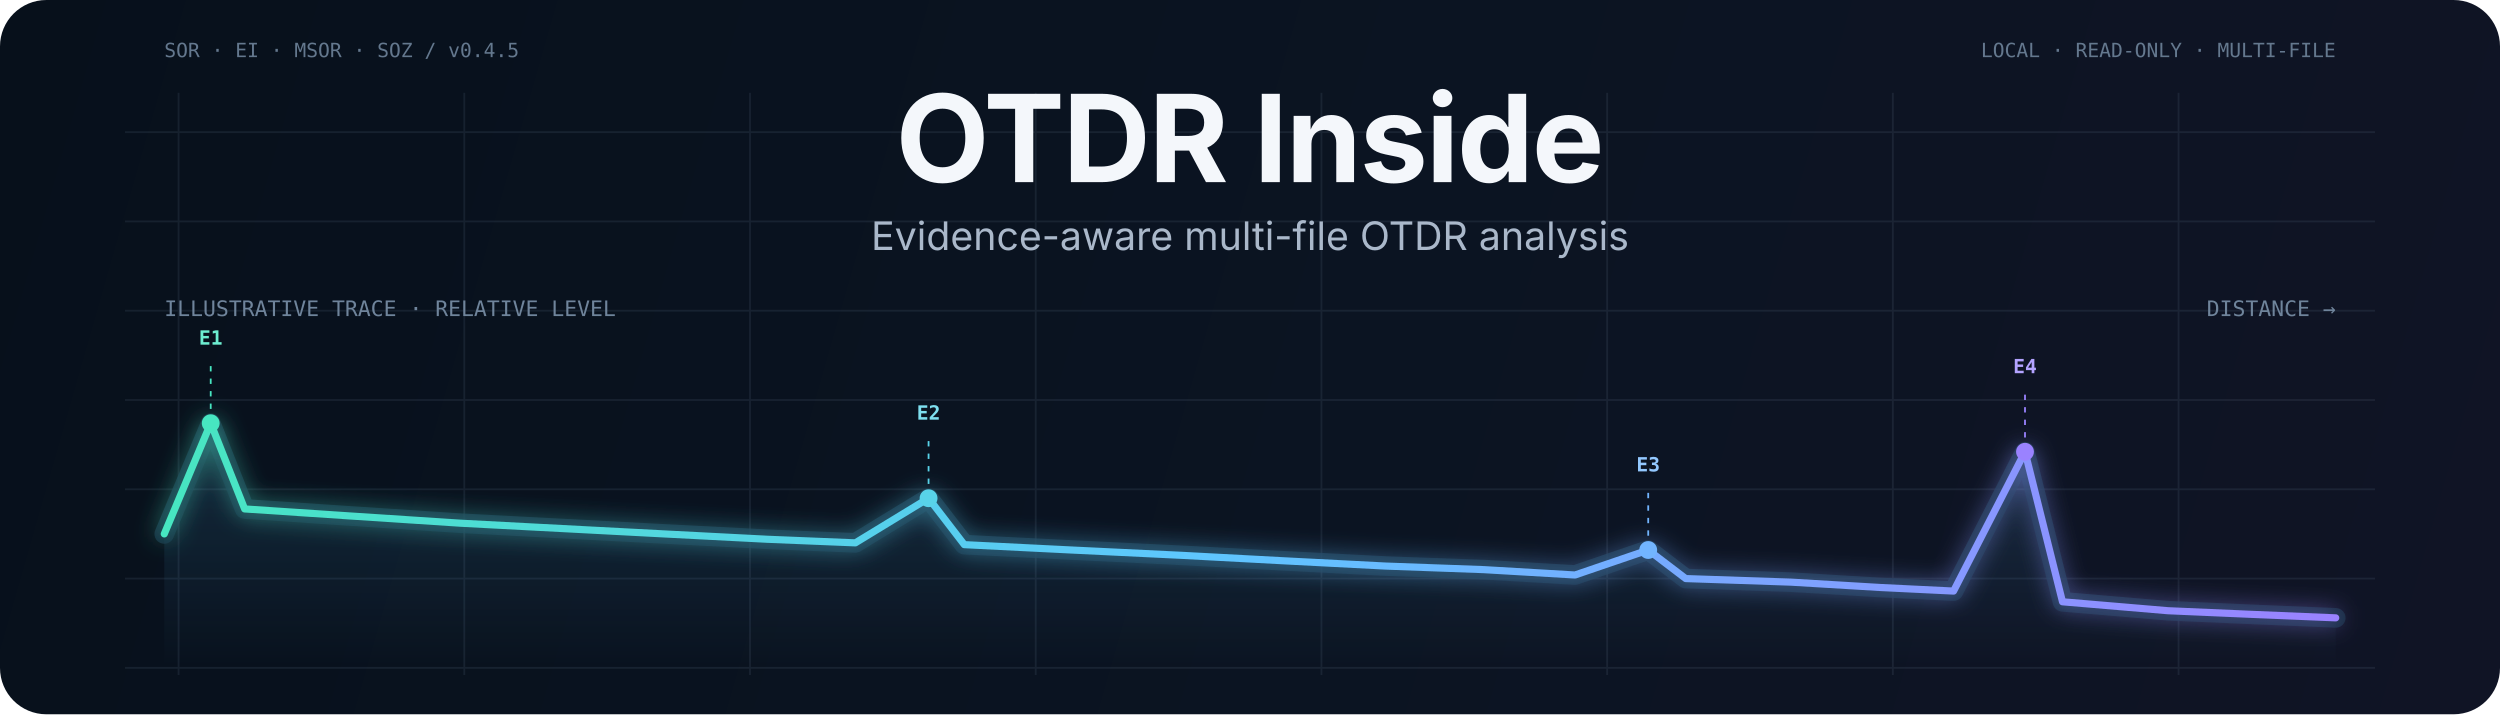
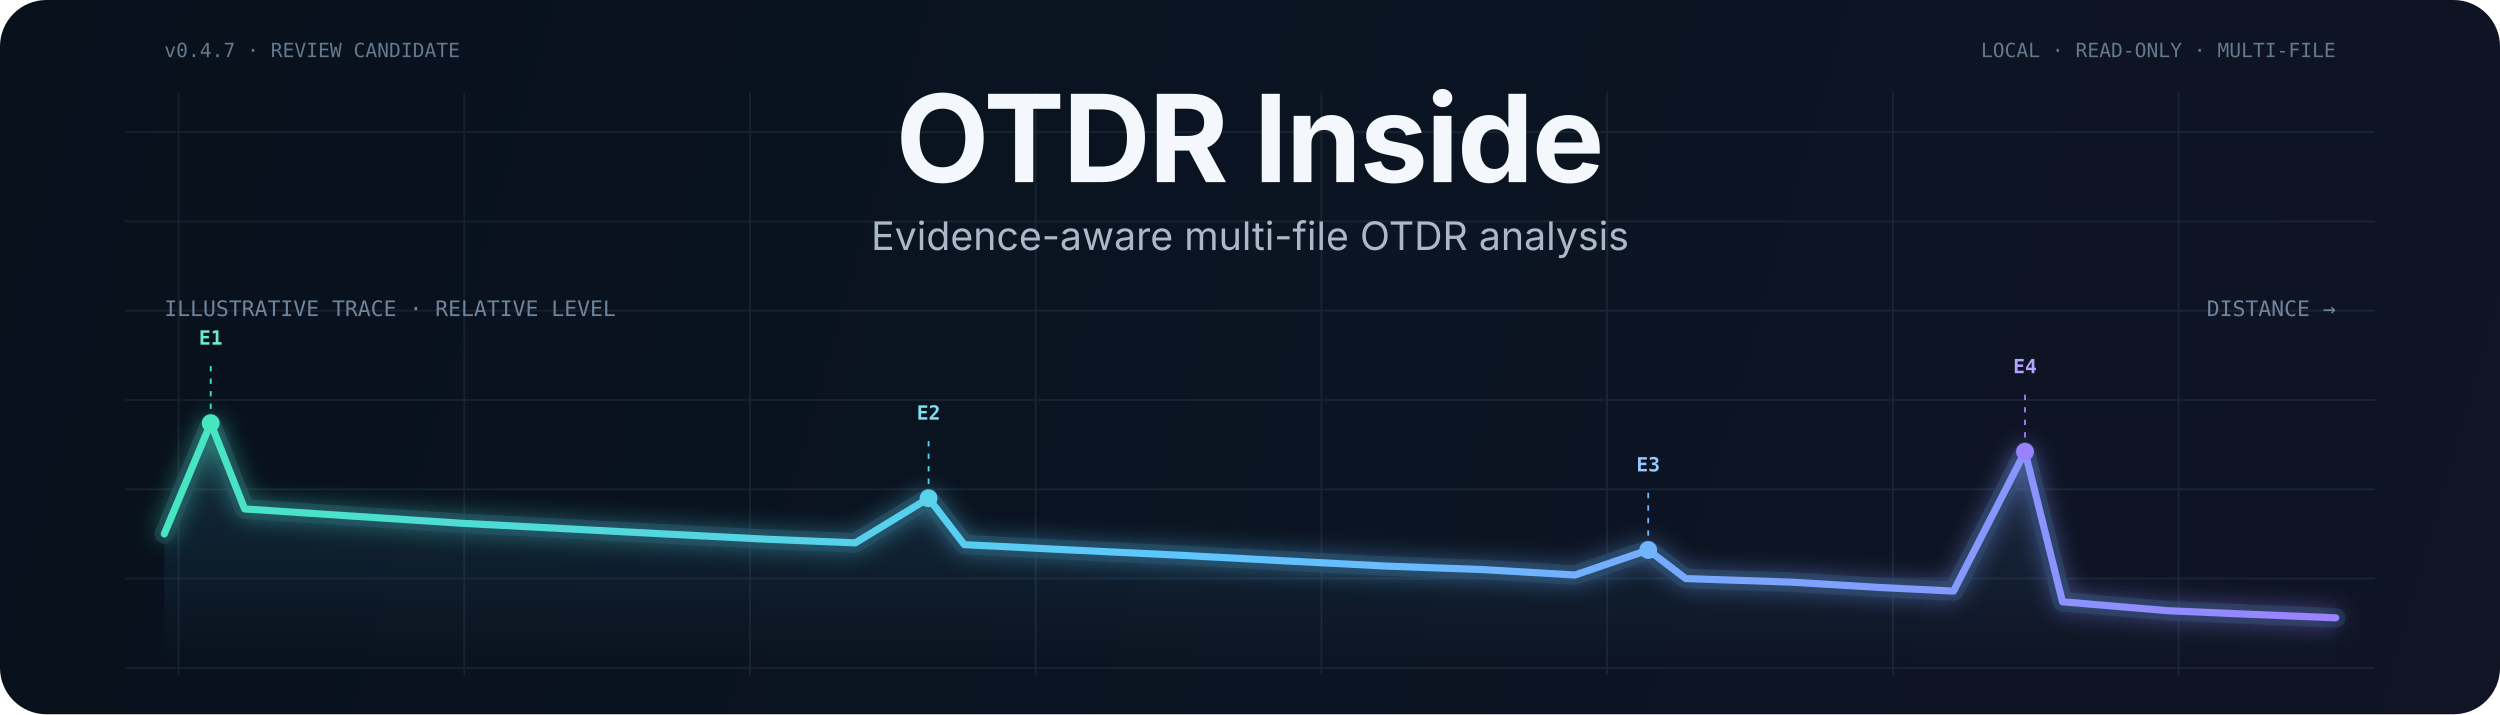
<svg xmlns="http://www.w3.org/2000/svg" width="1400" height="400" viewBox="0 0 1400 400" fill="none">
  <defs>
    <linearGradient id="bg" x1="0" y1="0" x2="1400" y2="400" gradientUnits="userSpaceOnUse">
      <stop stop-color="#07101B" />
      <stop offset="0.55" stop-color="#0B1422" />
      <stop offset="1" stop-color="#101425" />
    </linearGradient>
    <linearGradient id="trace" x1="92" y1="0" x2="1308" y2="0" gradientUnits="userSpaceOnUse">
      <stop stop-color="#47E6C1" />
      <stop offset="0.48" stop-color="#5EC6FF" />
      <stop offset="1" stop-color="#9A82FF" />
    </linearGradient>
    <linearGradient id="fade" x1="0" y1="0" x2="0" y2="1">
      <stop stop-color="#5EC6FF" stop-opacity="0.16" />
      <stop offset="1" stop-color="#5EC6FF" stop-opacity="0" />
    </linearGradient>
    <filter id="glow" x="-10%" y="-80%" width="120%" height="260%">
      <feGaussianBlur stdDeviation="7" result="b" />
      <feMerge>
        <feMergeNode in="b" />
        <feMergeNode in="SourceGraphic" />
      </feMerge>
    </filter>
  </defs>
  <rect width="1400" height="400" rx="26" fill="url(#bg)" />
  <g opacity="0.11" stroke="#8CA4BE" stroke-width="1">
    <path d="M70 74H1330" />
    <path d="M70 124H1330" />
    <path d="M70 174H1330" />
    <path d="M70 224H1330" />
    <path d="M70 274H1330" />
    <path d="M70 324H1330" />
    <path d="M70 374H1330" />
    <path d="M100 52V378" />
    <path d="M260 52V378" />
    <path d="M420 52V378" />
    <path d="M580 52V378" />
    <path d="M740 52V378" />
    <path d="M900 52V378" />
    <path d="M1060 52V378" />
    <path d="M1220 52V378" />
  </g>
  <text x="700" y="102" text-anchor="middle" fill="#F4F7FB" font-size="68" font-family="Inter,Segoe UI,Arial,sans-serif" font-weight="750" letter-spacing="-1">OTDR Inside</text>
  <text x="700" y="140" text-anchor="middle" fill="#AAB8CA" font-size="22" font-family="Inter,Segoe UI,Arial,sans-serif">Evidence-aware multi-file OTDR analysis</text>
  <g transform="translate(0 -65)">
    <text x="92" y="242" fill="#6F849B" font-size="12" font-family="ui-monospace,SFMono-Regular,Menlo,monospace">ILLUSTRATIVE TRACE · RELATIVE LEVEL</text>
    <text x="1308" y="242" text-anchor="end" fill="#6F849B" font-size="12" font-family="ui-monospace,SFMono-Regular,Menlo,monospace">DISTANCE →</text>
    <path d="M92 364 L118 302 L137 350 L197 354 L258 358 L315 361 L372 364 L430 367 L479 369 L520 344 L540 370 L600 373 L662 376 L718 379 L776 382 L831 384 L882 387 L923 373 L944 389 L1003 391 L1053 394 L1094 396 L1134 318 L1155 402 L1214 407 L1260 409 L1308 411 L1308 438 L92 438 Z" fill="url(#fade)" />
    <path d="M92 364 L118 302 L137 350 L197 354 L258 358 L315 361 L372 364 L430 367 L479 369 L520 344 L540 370 L600 373 L662 376 L718 379 L776 382 L831 384 L882 387 L923 373 L944 389 L1003 391 L1053 394 L1094 396 L1134 318 L1155 402 L1214 407 L1260 409 L1308 411" stroke="#19354A" stroke-width="11" stroke-linecap="round" stroke-linejoin="round" opacity="0.72" />
    <path d="M92 364 L118 302 L137 350 L197 354 L258 358 L315 361 L372 364 L430 367 L479 369 L520 344 L540 370 L600 373 L662 376 L718 379 L776 382 L831 384 L882 387 L923 373 L944 389 L1003 391 L1053 394 L1094 396 L1134 318 L1155 402 L1214 407 L1260 409 L1308 411" stroke="url(#trace)" stroke-width="4" stroke-linecap="round" stroke-linejoin="round" filter="url(#glow)" />
    <g font-family="ui-monospace,SFMono-Regular,Menlo,monospace" font-size="11" font-weight="700">
      <g>
        <circle cx="118" cy="302" r="5" fill="#47E6C1" />
        <path d="M118 294V267" stroke="#47E6C1" stroke-dasharray="3 4" />
        <text x="118" y="258" text-anchor="middle" fill="#6DEDD0">E1</text>
      </g>
      <g>
        <circle cx="520" cy="344" r="5" fill="#58D3E9" />
        <path d="M520 336V309" stroke="#58D3E9" stroke-dasharray="3 4" />
        <text x="520" y="300" text-anchor="middle" fill="#7EDFEF">E2</text>
      </g>
      <g>
        <circle cx="923" cy="373" r="5" fill="#72B5FF" />
        <path d="M923 365V338" stroke="#72B5FF" stroke-dasharray="3 4" />
        <text x="923" y="329" text-anchor="middle" fill="#93C8FF">E3</text>
      </g>
      <g>
        <circle cx="1134" cy="318" r="5" fill="#9A82FF" />
        <path d="M1134 310V283" stroke="#9A82FF" stroke-dasharray="3 4" />
        <text x="1134" y="274" text-anchor="middle" fill="#B3A3FF">E4</text>
      </g>
    </g>
  </g>
-   <text x="92" y="32" fill="#64788E" font-size="11" font-family="ui-monospace,SFMono-Regular,Menlo,monospace">SOR · EI · MSOR · SOZ / v0.4.5</text>
+   <text x="92" y="32" fill="#64788E" font-size="11" font-family="ui-monospace,SFMono-Regular,Menlo,monospace">v0.4.7 · REVIEW CANDIDATE</text>
  <text x="1308" y="32" text-anchor="end" fill="#64788E" font-size="11" font-family="ui-monospace,SFMono-Regular,Menlo,monospace">LOCAL · READ-ONLY · MULTI-FILE</text>
</svg>
